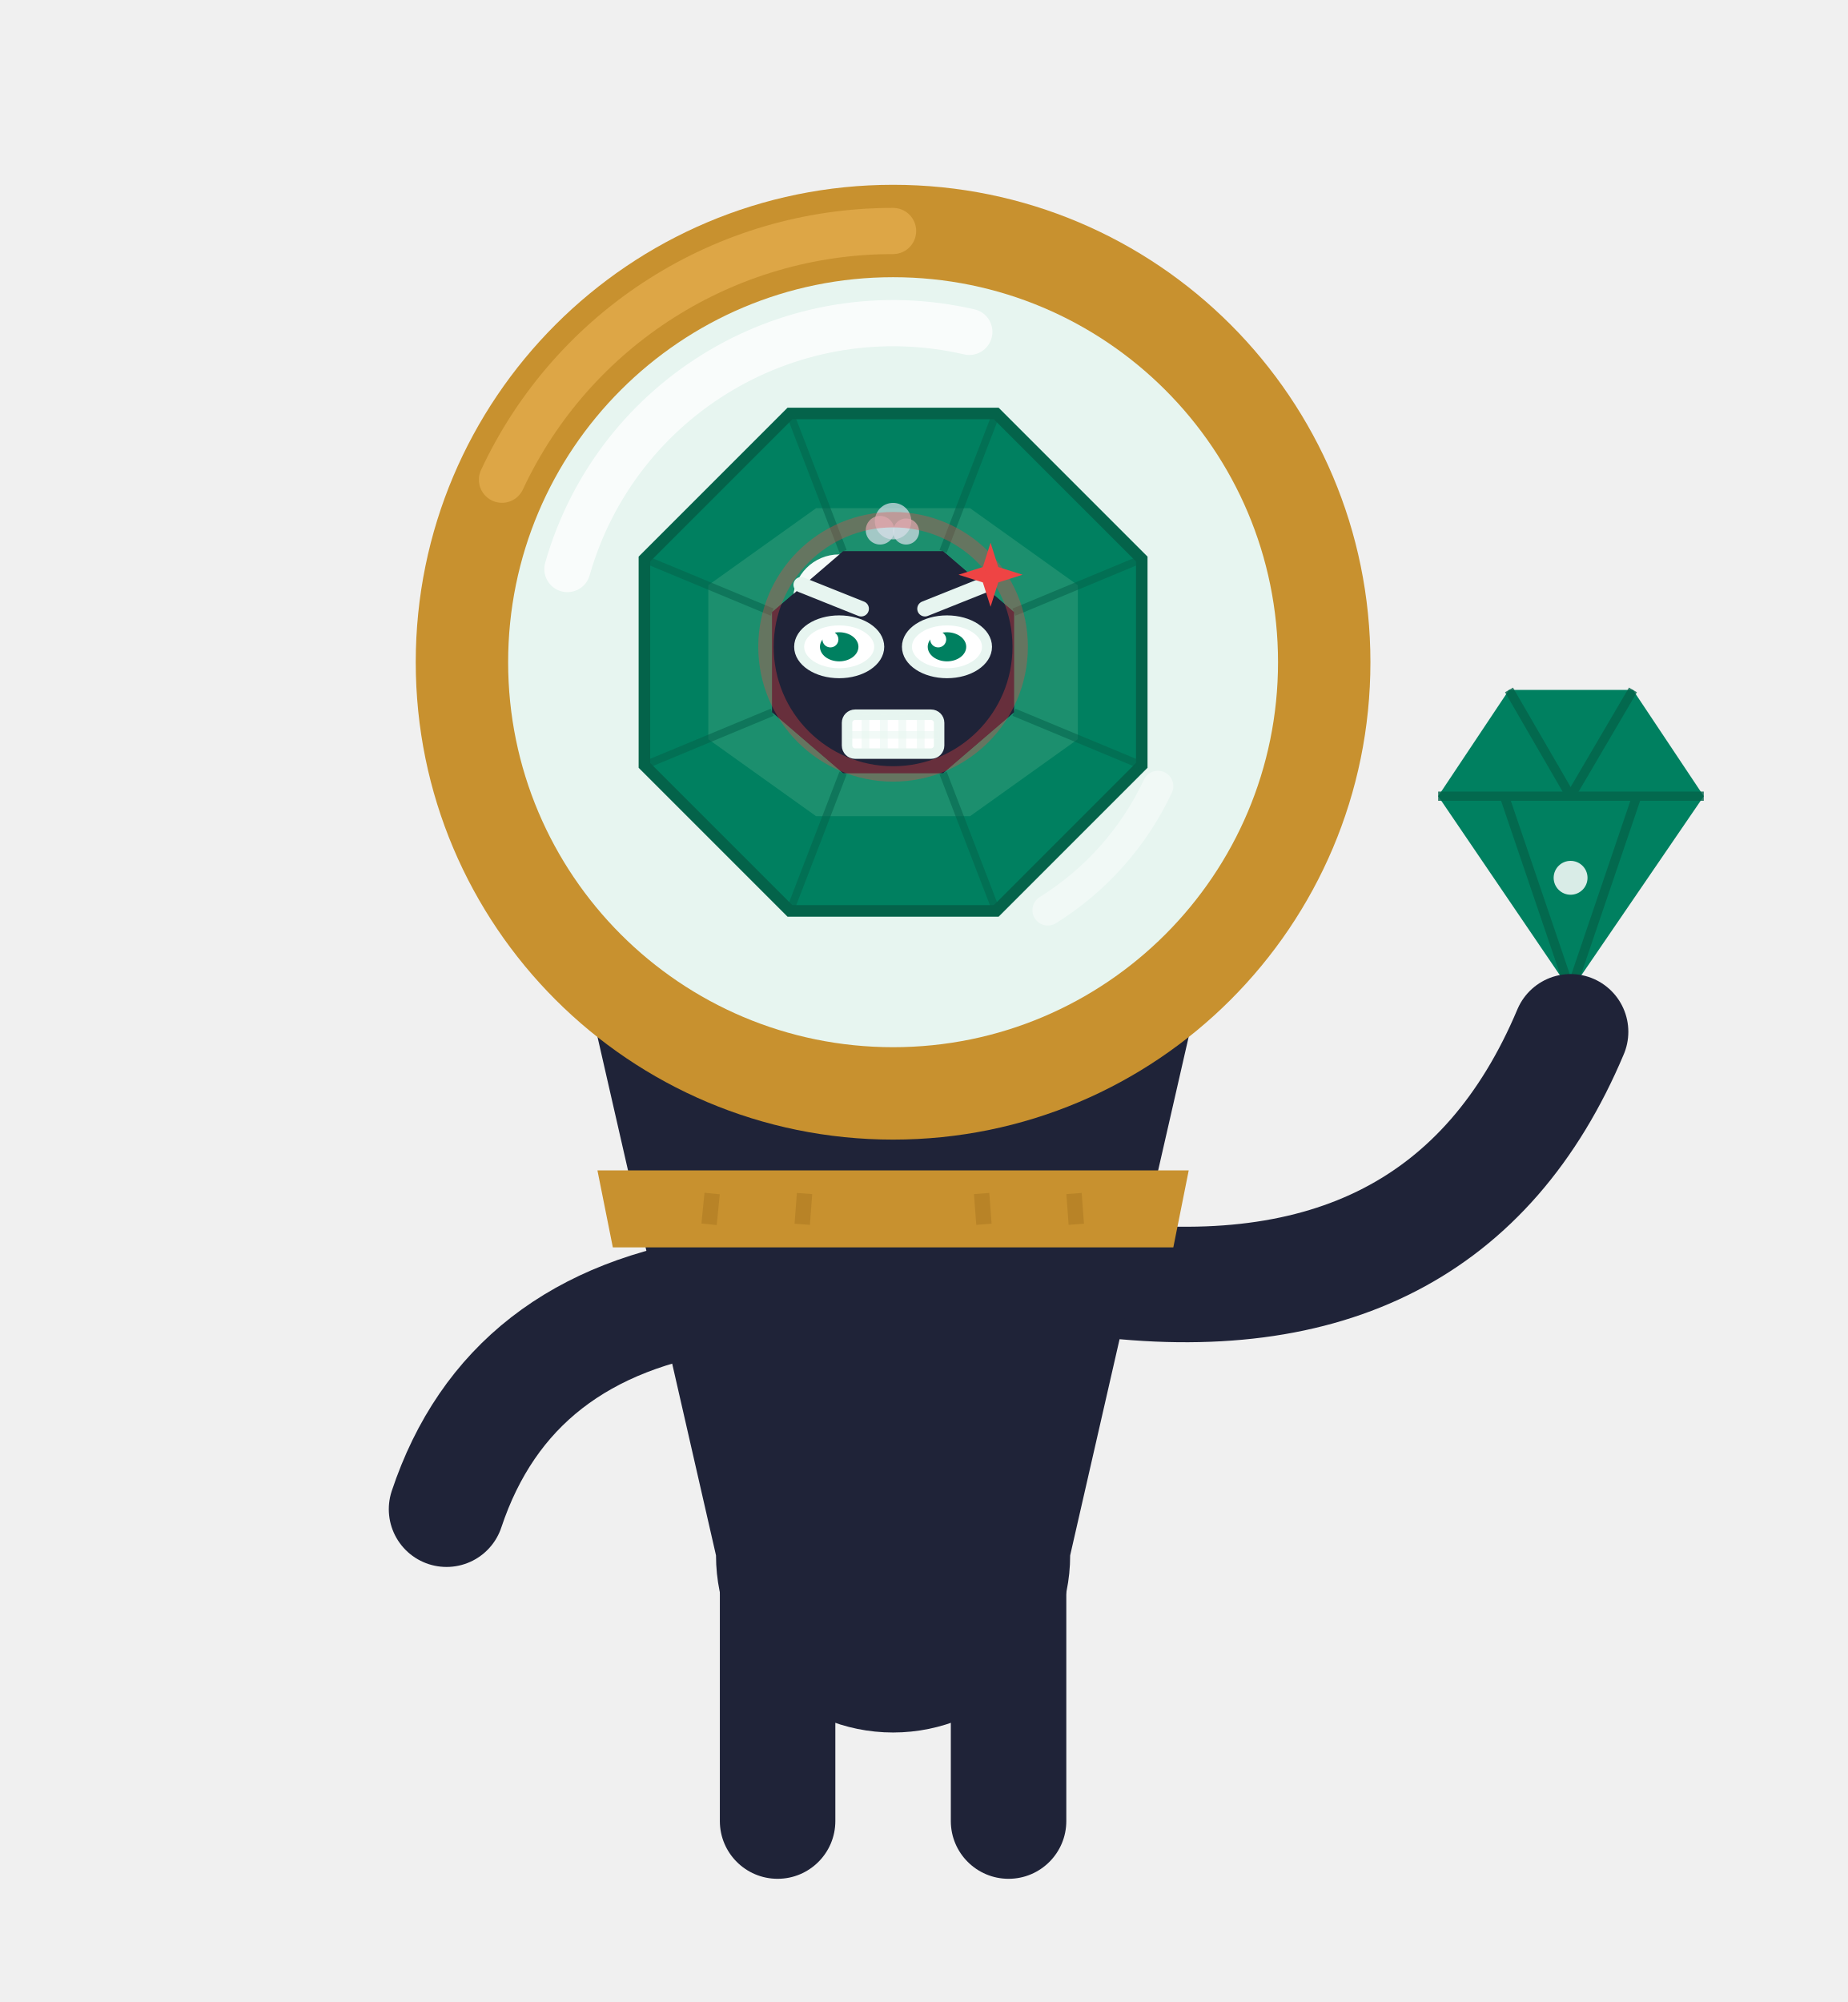
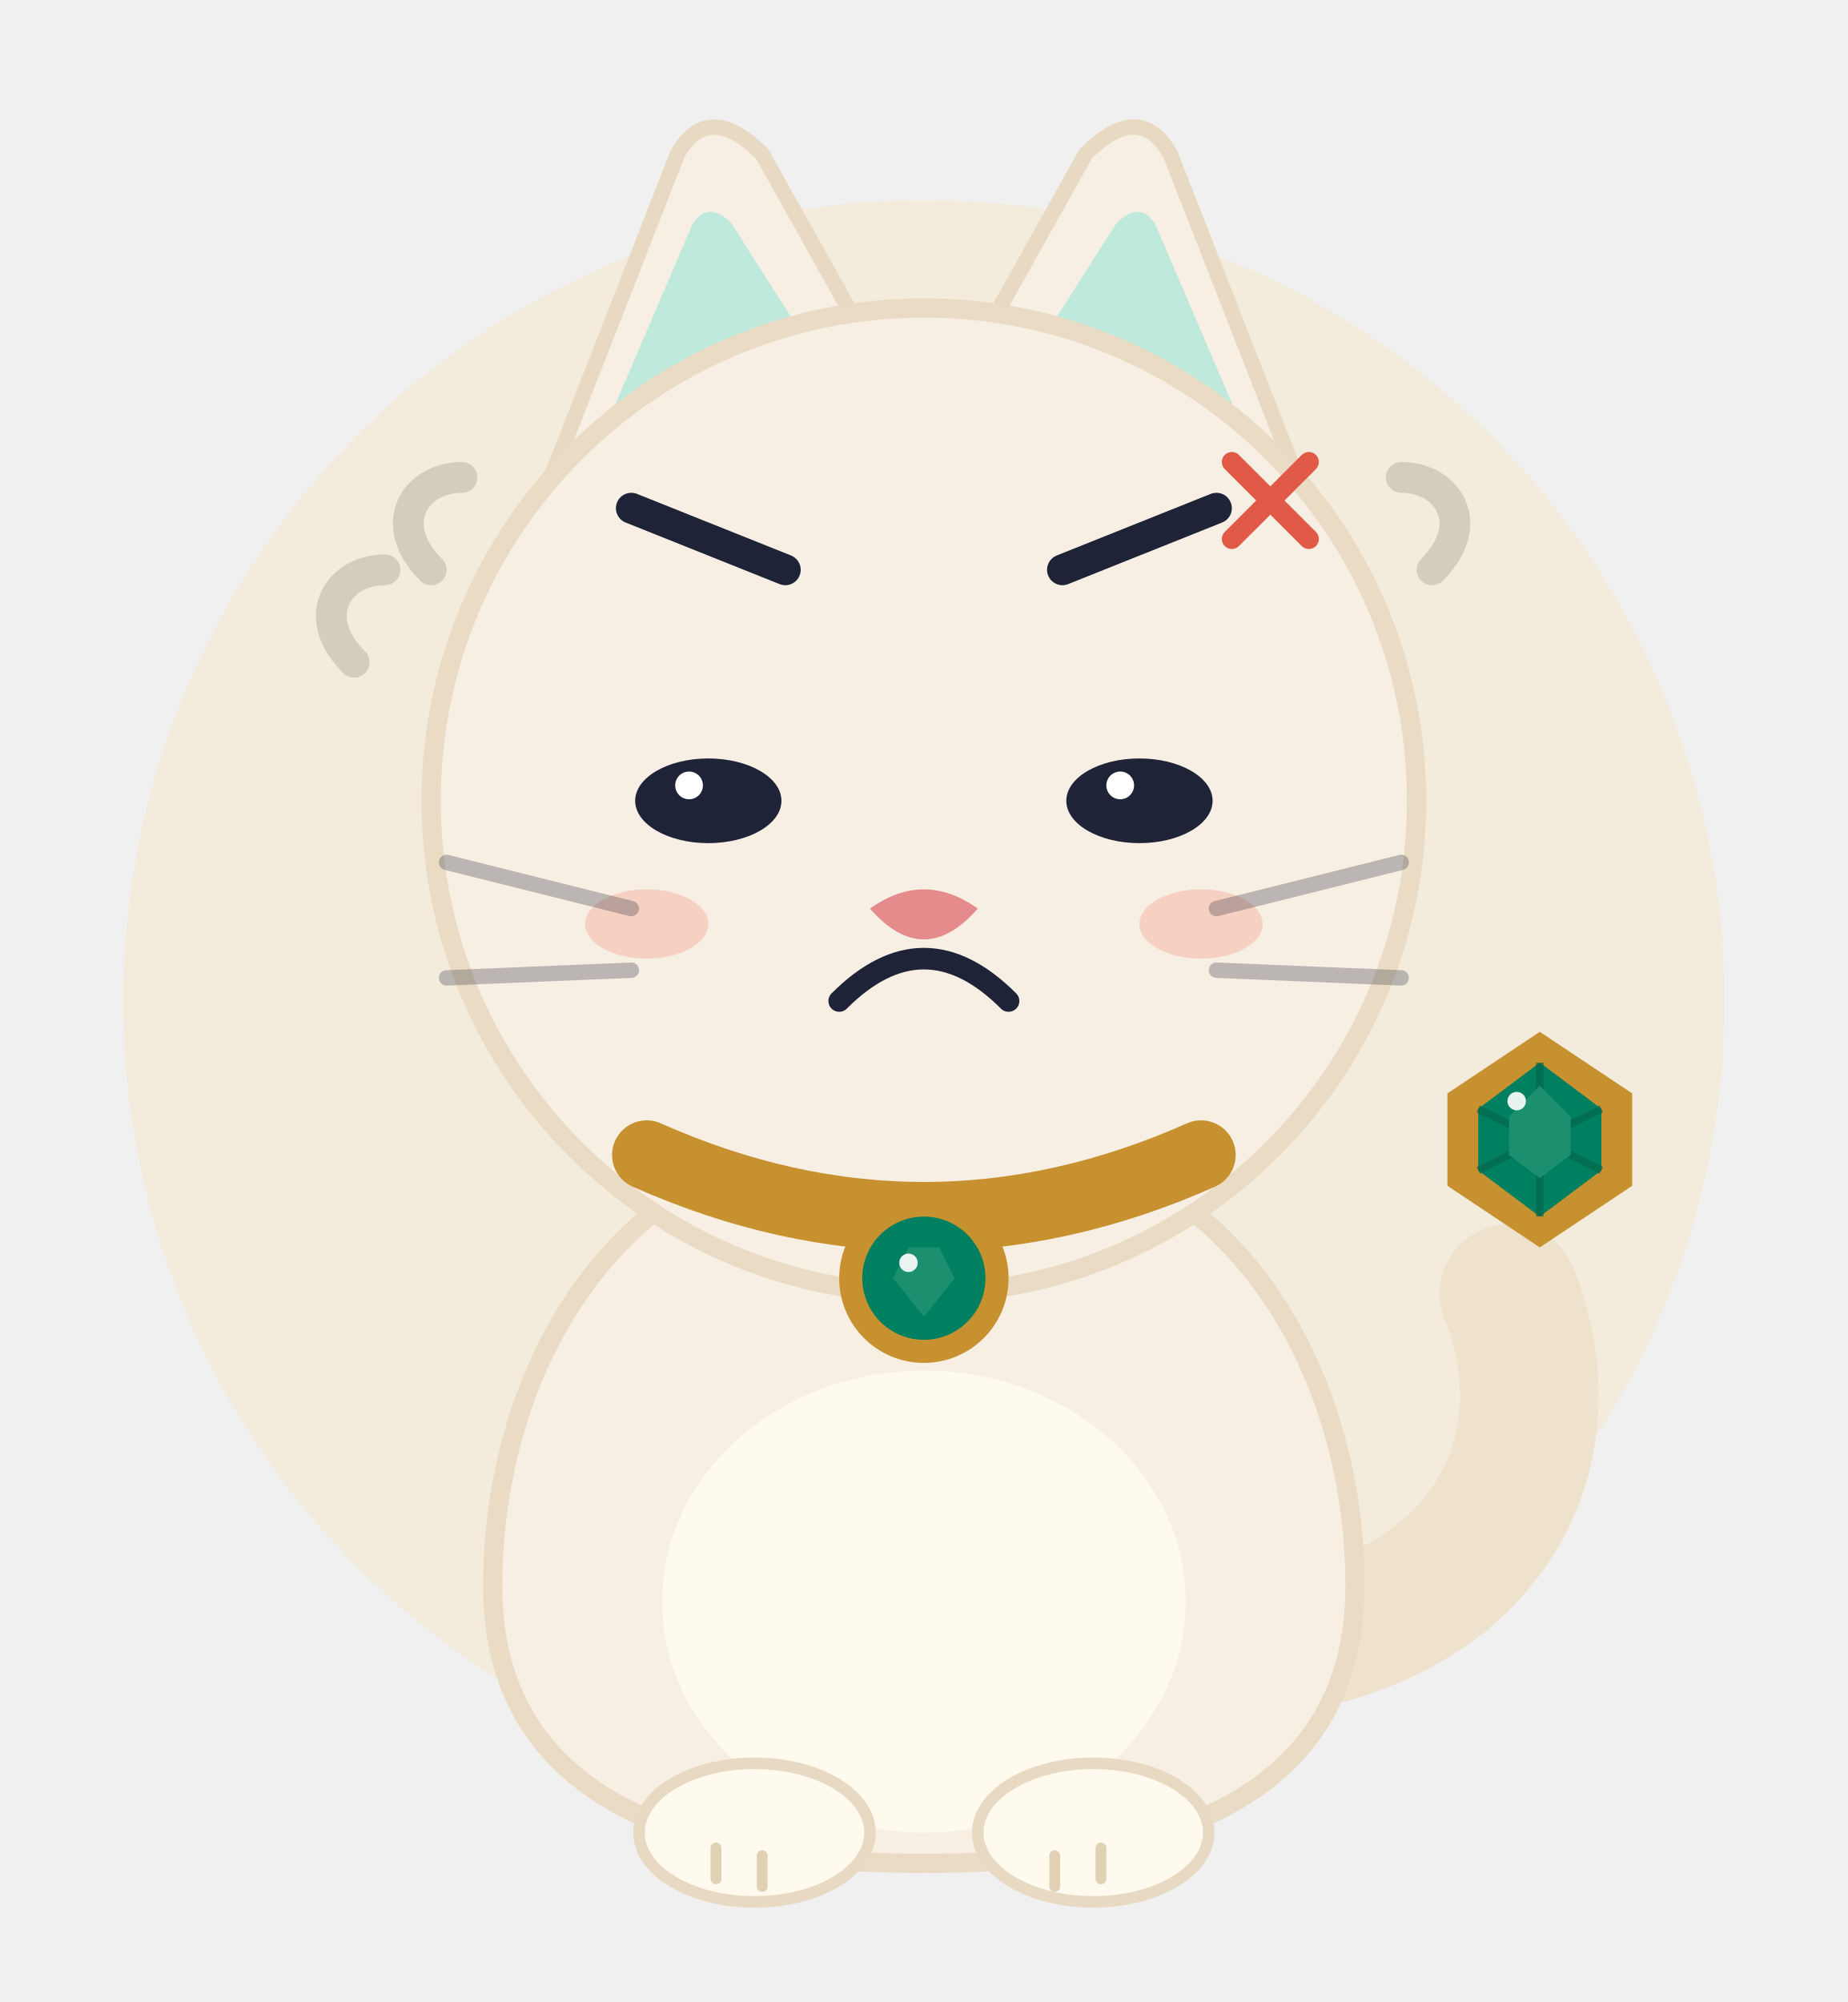
- <svg xmlns="http://www.w3.org/2000/svg" viewBox="0 0 240 260" width="240" height="260" role="img" aria-label="Loupi · 愤怒 Angry">
-   <style>
- .ex-motion { animation: ex-shake 0.24s ease-in-out infinite; transform-box: fill-box; transform-origin: 50% 50%; }
+ <svg xmlns="http://www.w3.org/2000/svg" viewBox="0 0 240 260" width="96" height="104" role="img" aria-label="Lumi · 愤怒 Angry">
+   <style>.ex-motion { animation: ex-bob 3.2s ease-in-out infinite; transform-box: fill-box; transform-origin: 50% 50%; }
.ex-anim-tear { animation: ex-tear 1.8s ease-in infinite; transform-box: fill-box; transform-origin: center; }
.ex-anim-sweat { animation: ex-tear 1.5s ease-in infinite; transform-box: fill-box; transform-origin: center; }
.ex-anim-heart { animation: ex-heart 2.2s ease-out infinite; transform-box: fill-box; transform-origin: center; }
.ex-anim-spark { animation: ex-spark 1.9s ease-in-out infinite; transform-box: fill-box; transform-origin: center; }
.ex-anim-rain { animation: ex-rain 1.4s linear infinite; transform-box: fill-box; transform-origin: center; }
.ex-anim-confetti { animation: ex-confetti 2.4s linear infinite; transform-box: fill-box; transform-origin: center; }
.ex-anim-pulse { animation: ex-pulse 1.6s ease-in-out infinite; transform-box: fill-box; transform-origin: center; }
.ex-anim-knock { animation: ex-knock 0.55s ease-in-out infinite; transform-box: fill-box; transform-origin: center; }
.ex-anim-knockline { animation: ex-knockline 0.55s ease-out infinite; transform-box: fill-box; transform-origin: center; }
.ex-anim-palm { animation: ex-palm 0.9s ease-in-out infinite; transform-box: fill-box; transform-origin: center; }
.ex-anim-steam { animation: ex-steam 1.8s ease-out infinite; transform-box: fill-box; transform-origin: center; }
.ex-anim-shock { animation: ex-shock 0.5s ease-in-out infinite; transform-box: fill-box; transform-origin: center; }
.ex-anim-please { animation: ex-please 1.4s ease-in-out infinite; transform-box: fill-box; transform-origin: center; }
.ex-anim-drift { animation: ex-drift 4.5s ease-in-out infinite; transform-box: fill-box; transform-origin: center; }
- @keyframes ex-shake { 0%,100% { transform: translateX(0); } 20% { transform: translateX(-2.83px); } 40% { transform: translateX(2.83px); } 60% { transform: translateX(-1.83px); } 80% { transform: translateX(1.16px); } }
+ @keyframes ex-bob { 0%,100% { transform: translateY(0); } 50% { transform: translateY(-1.66px); } }
@keyframes ex-tear { 0% { transform: translateY(0); opacity: 0; } 18% { opacity: 1; } 100% { transform: translateY(8px); opacity: 0; } }
@keyframes ex-heart { 0% { transform: translateY(0) scale(.65); opacity: 0; } 20% { opacity: 1; } 100% { transform: translateY(-10px) scale(1.15); opacity: 0; } }
@keyframes ex-spark { 0%,100% { transform: scale(.6) rotate(0deg); opacity: .3; } 50% { transform: scale(1.15) rotate(25deg); opacity: 1; } }
@keyframes ex-rain { 0% { transform: translateY(0); opacity: 0; } 20% { opacity: 1; } 100% { transform: translateY(8px); opacity: 0; } }
@keyframes ex-confetti { 0% { transform: translateY(-4px) rotate(0deg); opacity: 1; } 100% { transform: translateY(14px) rotate(200deg); opacity: 0; } }
@keyframes ex-pulse { 0%,100% { transform: scale(1); opacity: .35; } 50% { transform: scale(1.18); opacity: .7; } }
@keyframes ex-knock { 0%,100% { transform: translateX(3px); } 35% { transform: translateX(0); } }
@keyframes ex-knockline { 0%,100% { transform: scaleX(.6); opacity: .35; } 35% { transform: scaleX(1); opacity: 1; } }
@keyframes ex-palm { 0%,100% { transform: translateY(0) rotate(0deg); } 50% { transform: translateY(-1px) rotate(-4deg); } }
@keyframes ex-steam { 0% { transform: translateY(0); opacity: .7; } 100% { transform: translateY(-7px); opacity: 0; } }
@keyframes ex-shock { 0%,100% { transform: scaleX(.7); opacity: .4; } 50% { transform: scaleX(1.25); opacity: 1; } }
@keyframes ex-please { 0%,100% { transform: translateY(0); } 50% { transform: translateY(-1.5px); } }
@keyframes ex-drift { 0%,100% { transform: translateY(0); } 50% { transform: translateY(-1.5px); } }
@media (prefers-reduced-motion: reduce) {
  .ex-motion, [class*="ex-anim-"] { animation: none !important; }
- }
- </style>
+ }</style>
  <g class="ex-motion ex-angry">
-     <g class="ex-base">
-       <rect x="93.5" y="198" width="15" height="46" rx="7.5" fill="#1f2338" />
-       <rect x="123.5" y="198" width="15" height="46" rx="7.5" fill="#1f2338" />
-       <path d="M 196.0 89.6 L 212.1 89.6 L 221.3 103.4 L 204 128.7 L 186.8 103.4 Z" fill="#008060" />
-       <g stroke="#04634a" stroke-width="1.2" opacity="0.8">
-         <path d="M 186.8 103.4 L 221.3 103.4" />
-         <path d="M 196.0 89.6 L 204 103.4" />
-         <path d="M 212.1 89.6 L 204 103.4" />
-         <path d="M 195.4 103.4 L 204 128.7" />
-         <path d="M 212.6 103.4 L 204 128.7" />
-       </g>
-       <circle cx="204" cy="114" r="2.2" fill="#ffffff" opacity="0.85" />
-       <path d="M 94 168 Q 66 172 58 196" fill="none" stroke="#1f2338" stroke-width="15" stroke-linecap="round" />
-       <path d="M 142 166 Q 188 172 204 134" fill="none" stroke="#1f2338" stroke-width="15" stroke-linecap="round" />
-       <path d="M 77 132 L 155 132 L 139 202 A 23 23 0 0 1 93 202 Z" fill="#1f2338" />
-       <path d="M 77.6 152 L 154.4 152 L 152.4 162 L 79.6 162 Z" fill="#c8912f" />
-       <g stroke="#a8761f" stroke-width="2" opacity="0.5">
-         <path d="M 92.5 155 L 92.1 159" />
-         <path d="M 104.5 155 L 104.2 159" />
-         <path d="M 127.5 155 L 127.8 159" />
-         <path d="M 139.5 155 L 139.8 159" />
-       </g>
-       <circle cx="116" cy="86" r="62" fill="#c8912f" />
-       <path d="M 65.2 62.3 A 56 56 0 0 1 116 30" fill="none" stroke="#e0a94a" stroke-width="6" stroke-linecap="round" opacity="0.85" />
-       <circle cx="116" cy="86" r="50" fill="#e7f5f0" />
-       <path d="M 73.7 73.9 A 44 44 0 0 1 125.9 43.1" fill="none" stroke="#ffffff" stroke-width="6" stroke-linecap="round" opacity="0.75" />
-       <path d="M 150.4 102.1 A 38 38 0 0 1 136.1 118.2" fill="none" stroke="#ffffff" stroke-width="4" stroke-linecap="round" opacity="0.4" />
-       <polygon points="148.3,99.4 129.4,118.3 102.6,118.3 83.7,99.4 83.7,72.6 102.6,53.7 129.4,53.7 148.3,72.6" fill="#008060" stroke="#04634a" stroke-width="1.5" />
-       <polygon points="140.0,96.0 126.0,106.0 106.0,106.0 92.0,96.0 92.0,76.0 106.0,66.0 126.0,66.0 140.0,76.0" fill="#1c8f6e" />
-       <polygon points="131.7,92.5 122.5,100.4 109.5,100.4 100.3,92.5 100.3,79.5 109.5,71.6 122.5,71.6 131.7,79.5" fill="#1f2338" />
-       <g stroke="#04634a" stroke-width="1" opacity="0.55">
-         <path d="M131.7 92.5 L148.3 99.4" />
-         <path d="M122.5 100.4 L129.4 118.3" />
-         <path d="M109.5 100.4 L102.6 118.3" />
-         <path d="M100.3 92.5 L83.7 99.4" />
-         <path d="M100.3 79.5 L83.7 72.6" />
-         <path d="M109.5 71.6 L102.6 53.7" />
-         <path d="M122.5 71.6 L129.4 53.7" />
-         <path d="M131.7 79.5 L148.3 72.6" />
-       </g>
-       <circle cx="109" cy="78" r="6" fill="#ffffff" opacity="0.95" />
-       <circle cx="124" cy="93" r="2.5" fill="#ffffff" opacity="0.6" />
+     <circle cx="120" cy="130" r="104" fill="#F3EBDC" />
+     <path d="M 164 214 C 194 210 204 188 196 168" fill="none" stroke="#EFE2CC" stroke-width="18" stroke-linecap="round" />
+     <polygon points="200,134 212,142 212,154 200,162 188,154 188,142" fill="#C8912F" />
+     <polygon points="200,138 208,144 208,152 200,158 192,152 192,144" fill="#008060" />
+     <path d="M 200 138 L 200 158 M 192 144 L 208 152 M 208 144 L 192 152" stroke="#04634a" stroke-width="1" opacity="0.6" />
+     <polygon points="200,141 204,145 204,150 200,153 196,150 196,145" fill="#1C8F6E" />
+     <circle cx="197" cy="143" r="1.2" fill="#ffffff" opacity="0.9" />
+     <path d="M 120 146 C 160 146 176 178 176 206 C 176 232 154 242 120 242 C 86 242 64 232 64 206 C 64 178 80 146 120 146 Z" fill="#F7EFE3" stroke="#EADCC4" stroke-width="2.5" />
+     <ellipse cx="120" cy="208" rx="34" ry="30" fill="#FFF9EE" />
+     <ellipse cx="98" cy="238" rx="15" ry="9" fill="#FFF9EE" stroke="#E8DAC2" stroke-width="1.5" />
+     <ellipse cx="142" cy="238" rx="15" ry="9" fill="#FFF9EE" stroke="#E8DAC2" stroke-width="1.5" />
+     <g stroke="#E0D0B4" stroke-width="1.4" stroke-linecap="round">
+       <path d="M 93 240 L 93 244" />
+       <path d="M 99 241 L 99 245" />
+       <path d="M 137 241 L 137 245" />
+       <path d="M 143 240 L 143 244" />
    </g>
-     <g class="ex-face">
-       <polygon points="131.7,92.5 122.5,100.4 109.5,100.4 100.3,92.5 100.3,79.5 109.5,71.6 122.5,71.6 131.7,79.5" fill="#1F2338" />
-       <path d="M 104.06,75.94 L 111.86,79.06" stroke="#E7F5F0" stroke-width="2" stroke-linecap="round" />
-       <path d="M 127.94,75.94 L 120.14,79.06" stroke="#E7F5F0" stroke-width="2" stroke-linecap="round" />
-       <ellipse cx="109" cy="84" rx="5.2" ry="3.43" fill="#FFFFFF" stroke="#E7F5F0" stroke-width="1.3" />
-       <ellipse cx="109" cy="84" rx="2.5" ry="1.89" fill="#008060" />
-       <circle cx="107.86" cy="83.04" r="1.04" fill="#FFFFFF" />
-       <ellipse cx="123" cy="84" rx="5.2" ry="3.43" fill="#FFFFFF" stroke="#E7F5F0" stroke-width="1.3" />
-       <ellipse cx="123" cy="84" rx="2.5" ry="1.89" fill="#008060" />
-       <circle cx="121.86" cy="83.04" r="1.04" fill="#FFFFFF" />
-       <rect x="110.02" y="92.82" width="11.96" height="5.05" rx="1.05" fill="#FFFFFF" stroke="#E7F5F0" stroke-width="1.36" />
-       <path d="M 112.41,92.82 L 112.41,97.87" stroke="#E7F5F0" stroke-width="1" opacity=".55" />
-       <path d="M 114.8,92.82 L 114.8,97.87" stroke="#E7F5F0" stroke-width="1" opacity=".55" />
-       <path d="M 117.2,92.82 L 117.2,97.87" stroke="#E7F5F0" stroke-width="1" opacity=".55" />
-       <path d="M 119.59,92.82 L 119.59,97.87" stroke="#E7F5F0" stroke-width="1" opacity=".55" />
-       <path d="M 110.02,95.44 L 121.98,95.44" stroke="#E7F5F0" stroke-width="1" opacity=".55" />
-       <g class="ex-anim-pulse">
-         <path d="M 128.66,70.48 L 129.66,73.64 L 132.82,74.64 L 129.66,75.64 L 128.66,78.8 L 127.66,75.64 L 124.5,74.64 L 127.66,73.64 Z" fill="#EF4444" />
-       </g>
-       <g transform="translate(114.31 68.86)">
-         <circle class="ex-anim-steam" style="animation-delay:0.0s" r="1.86" fill="#D7DEE8" opacity=".72" />
-       </g>
-       <g transform="translate(116 67.68)">
-         <circle class="ex-anim-steam" style="animation-delay:0.28s" r="2.37" fill="#D7DEE8" opacity=".72" />
-       </g>
-       <g transform="translate(117.69 69.03)">
-         <circle class="ex-anim-steam" style="animation-delay:0.56s" r="1.69" fill="#D7DEE8" opacity=".72" />
-       </g>
-       <circle class="ex-anim-pulse" cx="116" cy="84" r="16.51" fill="none" stroke="#EF4444" stroke-width="2" opacity=".35" />
+     <path d="M 70 66 L 88 20 Q 92 13 99 20 L 118 54 Z" fill="#F7EFE3" stroke="#E8DAC2" stroke-width="2" stroke-linejoin="round" />
+     <path d="M 170 66 L 152 20 Q 148 13 141 20 L 122 54 Z" fill="#F7EFE3" stroke="#E8DAC2" stroke-width="2" stroke-linejoin="round" />
+     <path d="M 78 57 L 90 29 Q 92 26 95 29 L 109 51 Z" fill="#BFE9DC" />
+     <path d="M 162 57 L 150 29 Q 148 26 145 29 L 131 51 Z" fill="#BFE9DC" />
+     <circle cx="120" cy="104" r="64" fill="#F7EFE3" stroke="#EADCC4" stroke-width="2.5" />
+     <path d="M 82 66 L 102 74" fill="none" stroke="#1F2338" stroke-width="4" stroke-linecap="round" />
+     <path d="M 138 74 L 158 66" fill="none" stroke="#1F2338" stroke-width="4" stroke-linecap="round" />
+     <ellipse cx="92" cy="104" rx="9.5" ry="5.5" fill="#1F2338" />
+     <circle cx="89.5" cy="102" r="1.8" fill="#ffffff" />
+     <ellipse cx="148" cy="104" rx="9.5" ry="5.5" fill="#1F2338" />
+     <circle cx="145.5" cy="102" r="1.8" fill="#ffffff" />
+     <path d="M 113 118 Q 120 113 127 118 Q 120 126 113 118 Z" fill="#E58B8B" />
+     <path d="M 109 130 Q 120 119 131 130" fill="none" stroke="#1F2338" stroke-width="2.8" stroke-linecap="round" />
+     <ellipse cx="84" cy="120" rx="8" ry="4.5" fill="#F5B8A8" opacity="0.55" />
+     <ellipse cx="156" cy="120" rx="8" ry="4.5" fill="#F5B8A8" opacity="0.55" />
+     <g stroke="#1F2338" stroke-width="2" stroke-linecap="round" opacity="0.28">
+       <path d="M 82 118 L 58 112" />
+       <path d="M 82 126 L 58 127" />
+       <path d="M 158 118 L 182 112" />
+       <path d="M 158 126 L 182 127" />
+     </g>
+     <path d="M 84 150 Q 120 166 156 150" fill="none" stroke="#C8912F" stroke-width="9" stroke-linecap="round" />
+     <circle cx="120" cy="166" r="11" fill="#C8912F" />
+     <circle cx="120" cy="166" r="8" fill="#008060" />
+     <path d="M 118 162 L 122 162 L 124 166 L 120 171 L 116 166 Z" fill="#1C8F6E" />
+     <circle cx="118" cy="164" r="1.2" fill="#ffffff" opacity="0.9" />
+     <g stroke="#E05A47" stroke-width="2.6" stroke-linecap="round">
+       <path d="M 160 60 L 170 70" />
+       <path d="M 170 60 L 160 70" />
+     </g>
+     <g fill="none" stroke="#CFC7B8" stroke-width="4" stroke-linecap="round" opacity="0.85">
+       <path class="ex-anim-steam" style="animation-delay:0s" d="M 56 74 C 50 68 54 62 60 62" />
+       <path class="ex-anim-steam" style="animation-delay:.5s" d="M 46 86 C 40 80 44 74 50 74" />
+       <path class="ex-anim-steam" style="animation-delay:.9s" d="M 186 74 C 192 68 188 62 182 62" />
    </g>
  </g>
</svg>
